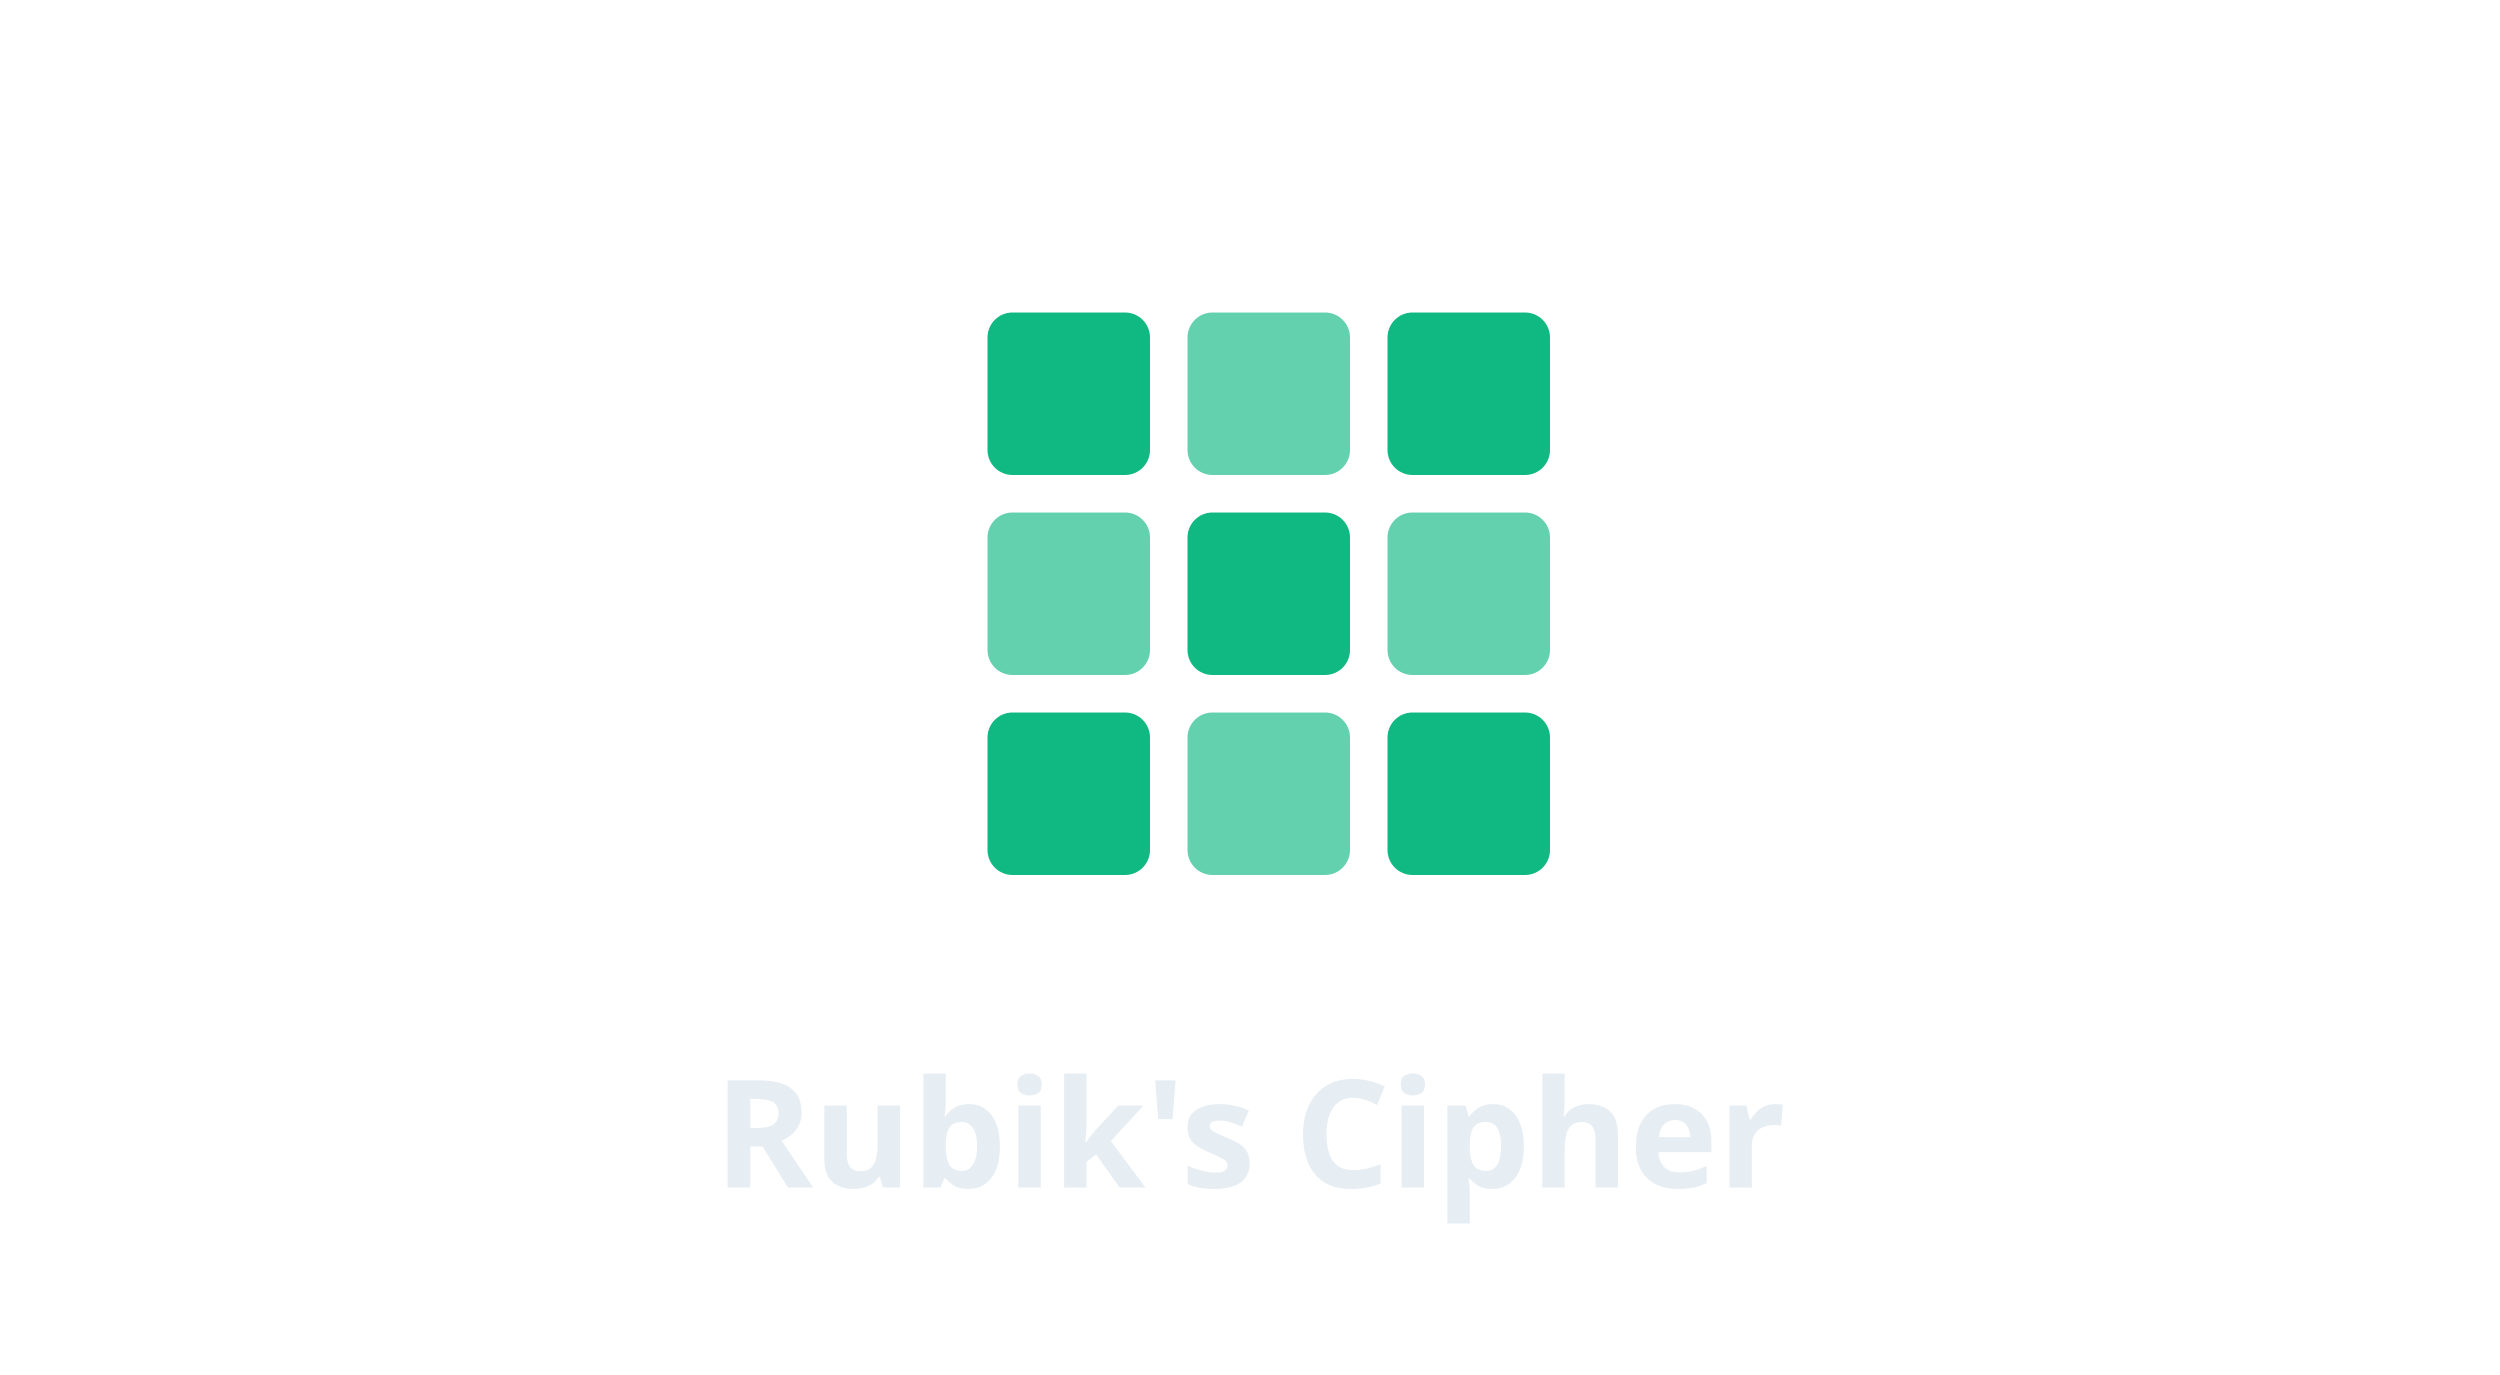
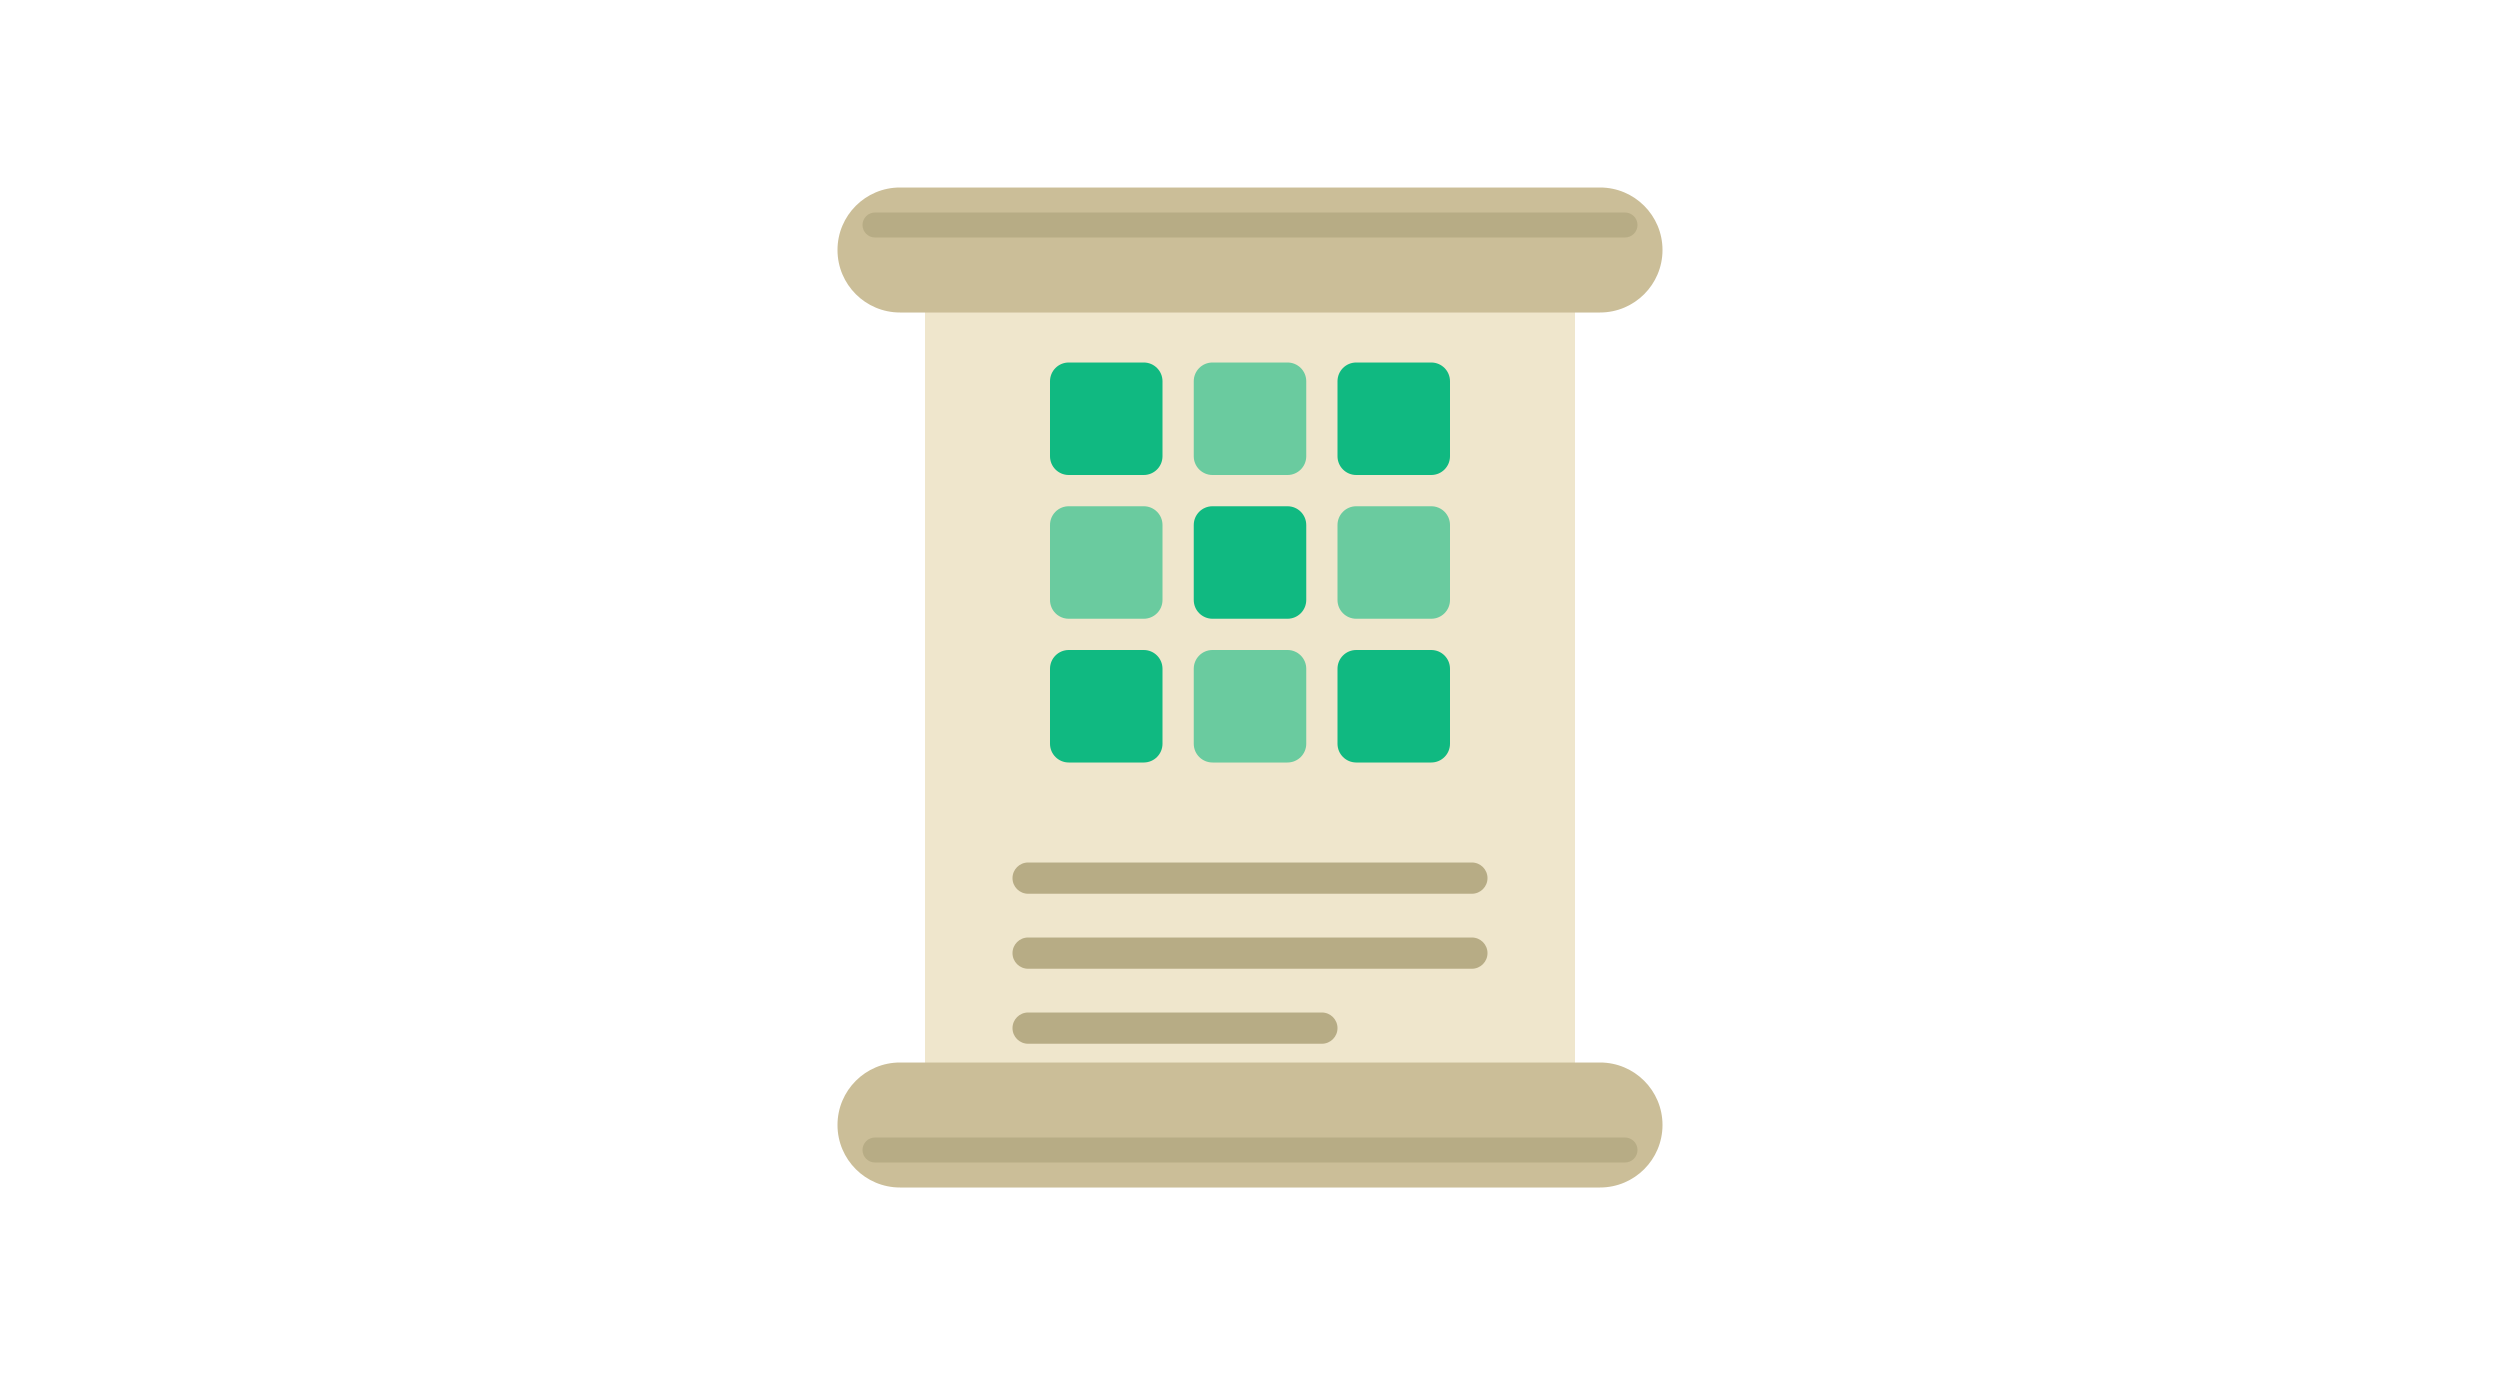
<svg xmlns="http://www.w3.org/2000/svg" viewBox="0 0 400 220" role="img" aria-label="Rubik's Cube Cipher">
-   <g transform="translate(158,50)">
-     <g fill="#10b981">
-       <rect x="0" y="0" width="26" height="26" rx="4" />
-       <rect x="32" y="0" width="26" height="26" rx="4" opacity="0.65" />
-       <rect x="64" y="0" width="26" height="26" rx="4" />
-       <rect x="0" y="32" width="26" height="26" rx="4" opacity="0.65" />
-       <rect x="32" y="32" width="26" height="26" rx="4" />
-       <rect x="64" y="32" width="26" height="26" rx="4" opacity="0.65" />
-       <rect x="0" y="64" width="26" height="26" rx="4" />
-       <rect x="32" y="64" width="26" height="26" rx="4" opacity="0.65" />
-       <rect x="64" y="64" width="26" height="26" rx="4" />
+   <rect x="148" y="40" width="104" height="140" rx="5" fill="#EFE6CC" />
+   <rect x="134" y="30" width="132" height="20" rx="10" fill="#CBBE98" />
+   <rect x="134" y="170" width="132" height="20" rx="10" fill="#CBBE98" />
+   <rect x="138" y="34" width="124" height="4" rx="2" fill="#B7AC85" />
+   <rect x="138" y="182" width="124" height="4" rx="2" fill="#B7AC85" />
+   <g transform="translate(168,58)">
+     <g fill="#10B981">
+       <rect x="0" y="0" width="18" height="18" rx="3" />
+       <rect x="23" y="0" width="18" height="18" rx="3" opacity="0.6" />
+       <rect x="46" y="0" width="18" height="18" rx="3" />
+       <rect x="0" y="23" width="18" height="18" rx="3" opacity="0.6" />
+       <rect x="23" y="23" width="18" height="18" rx="3" />
+       <rect x="46" y="23" width="18" height="18" rx="3" opacity="0.6" />
+       <rect x="0" y="46" width="18" height="18" rx="3" />
+       <rect x="23" y="46" width="18" height="18" rx="3" opacity="0.6" />
+       <rect x="46" y="46" width="18" height="18" rx="3" />
    </g>
  </g>
-   <text x="200" y="190" fill="#e6edf3" font-family="system-ui, sans-serif" font-size="24" font-weight="700" text-anchor="middle">Rubik's Cipher</text>
+   <g fill="#B7AC85">
+     <rect x="162" y="138" width="76" height="5" rx="2.5" />
+     <rect x="162" y="150" width="76" height="5" rx="2.5" />
+     <rect x="162" y="162" width="52" height="5" rx="2.5" />
+   </g>
</svg>
